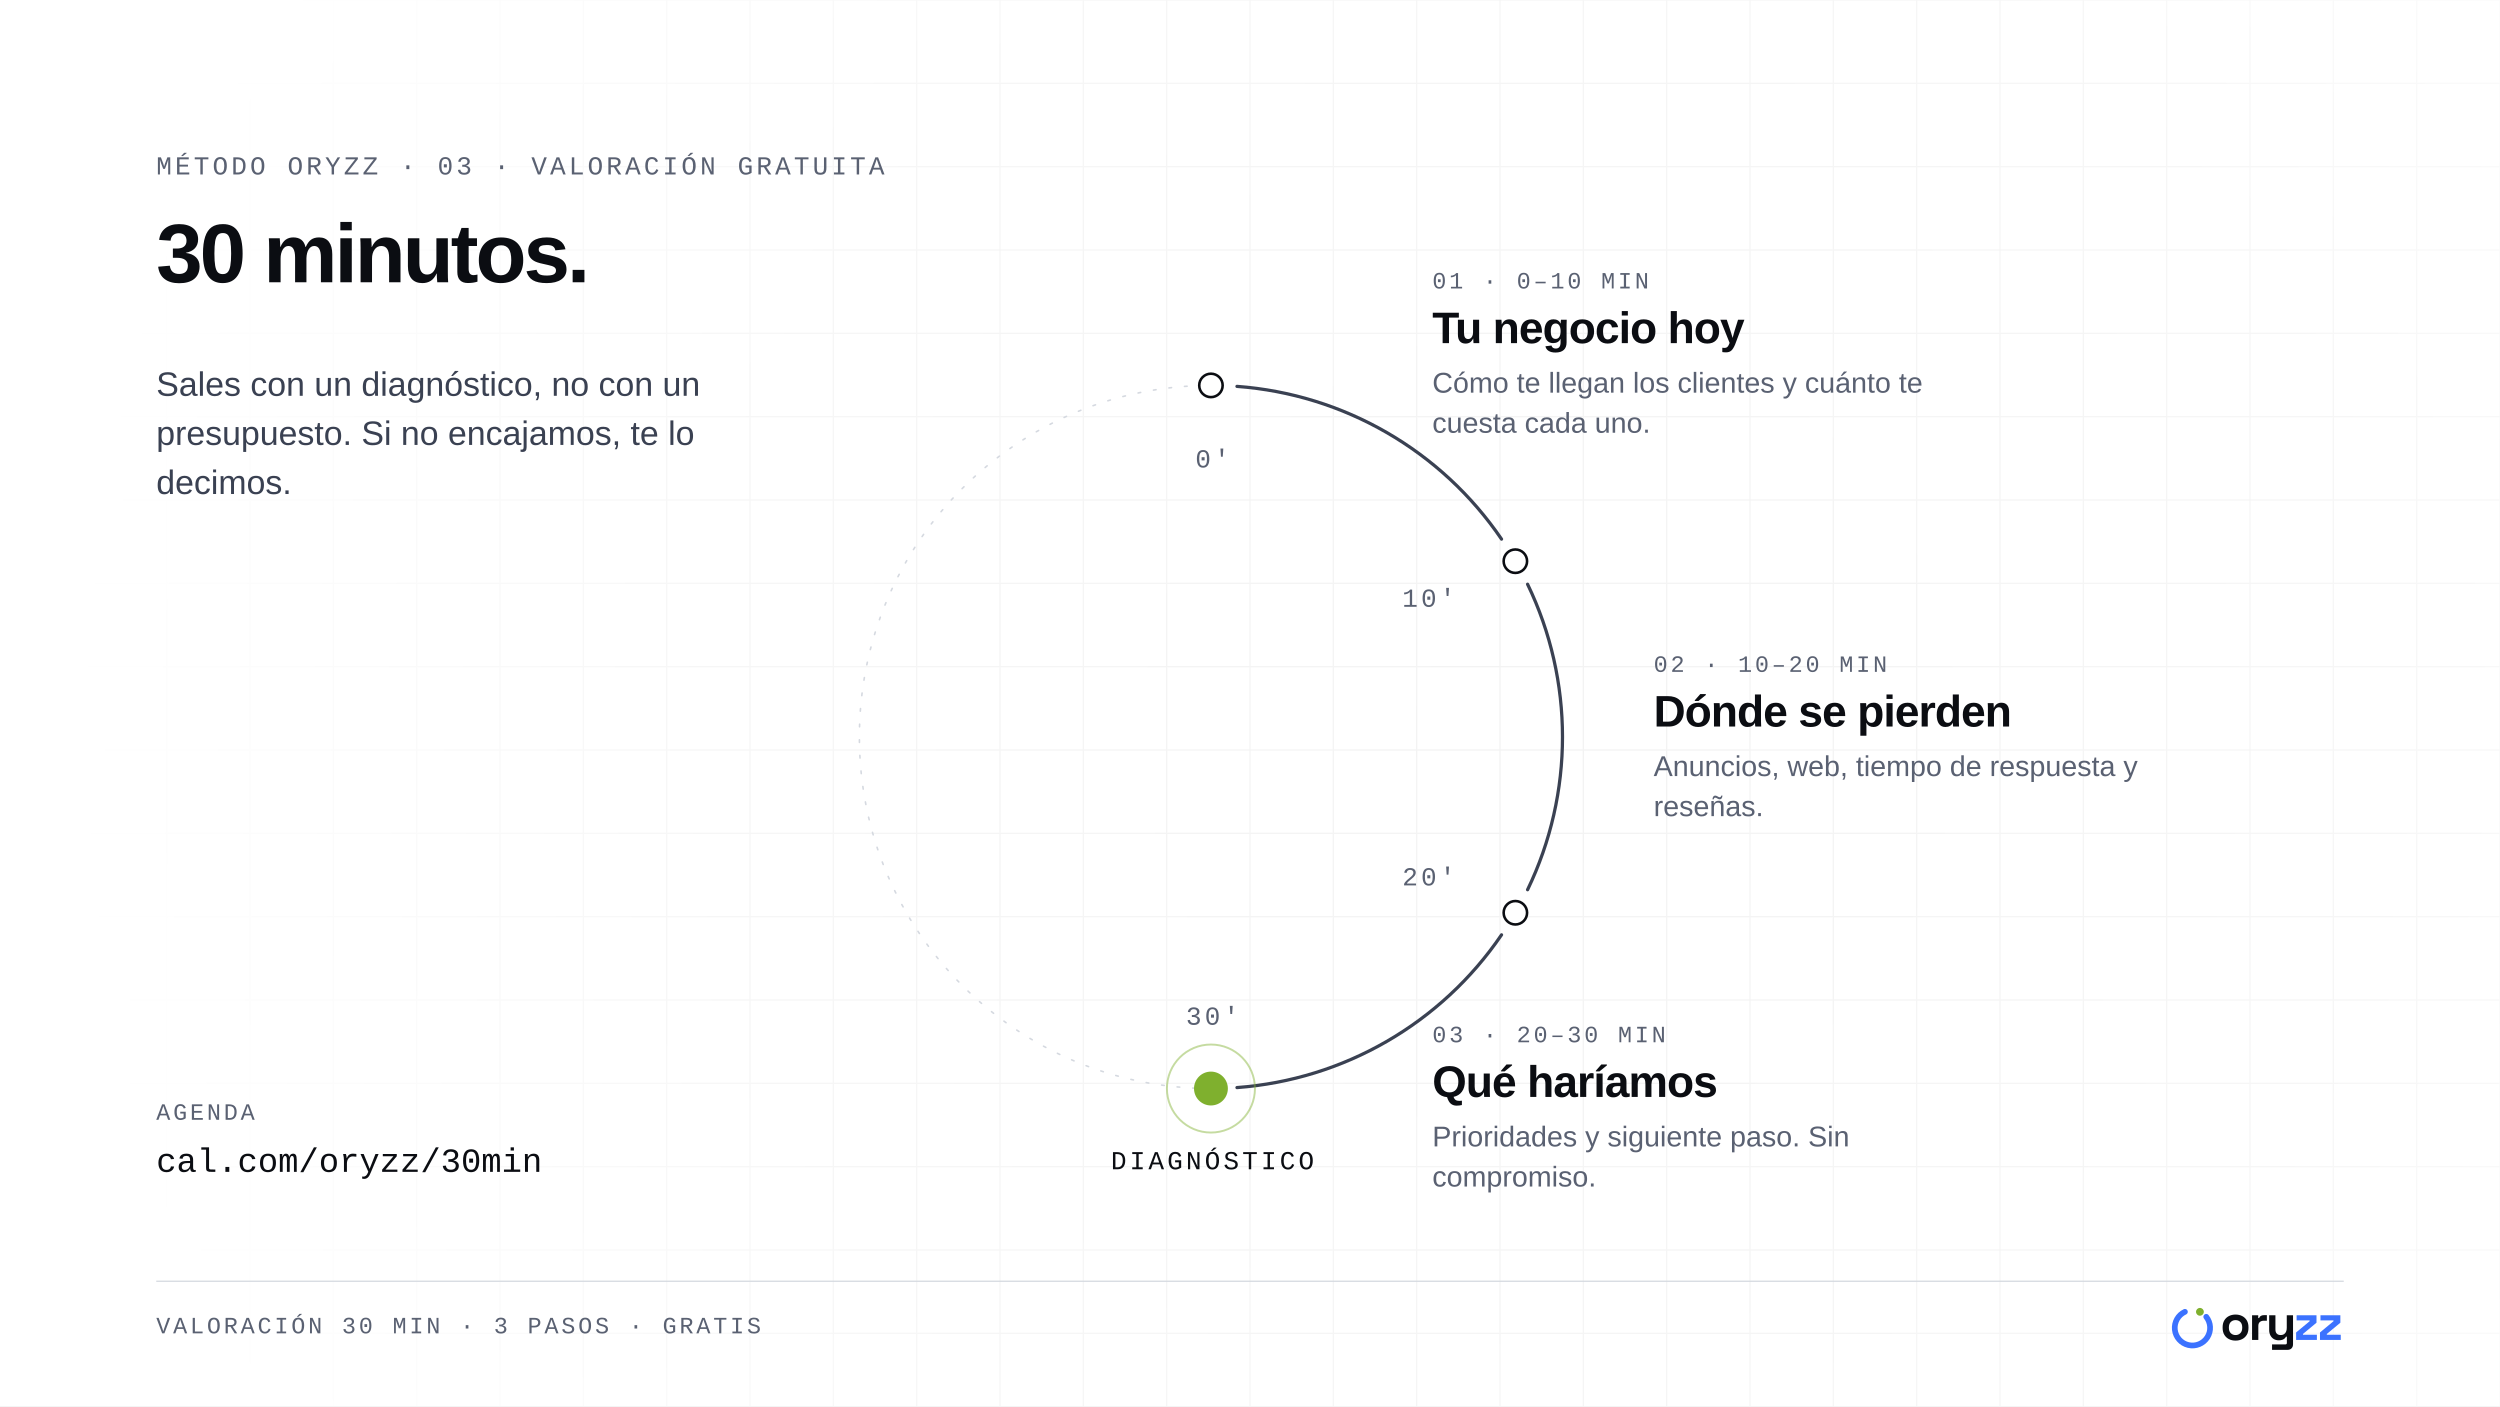
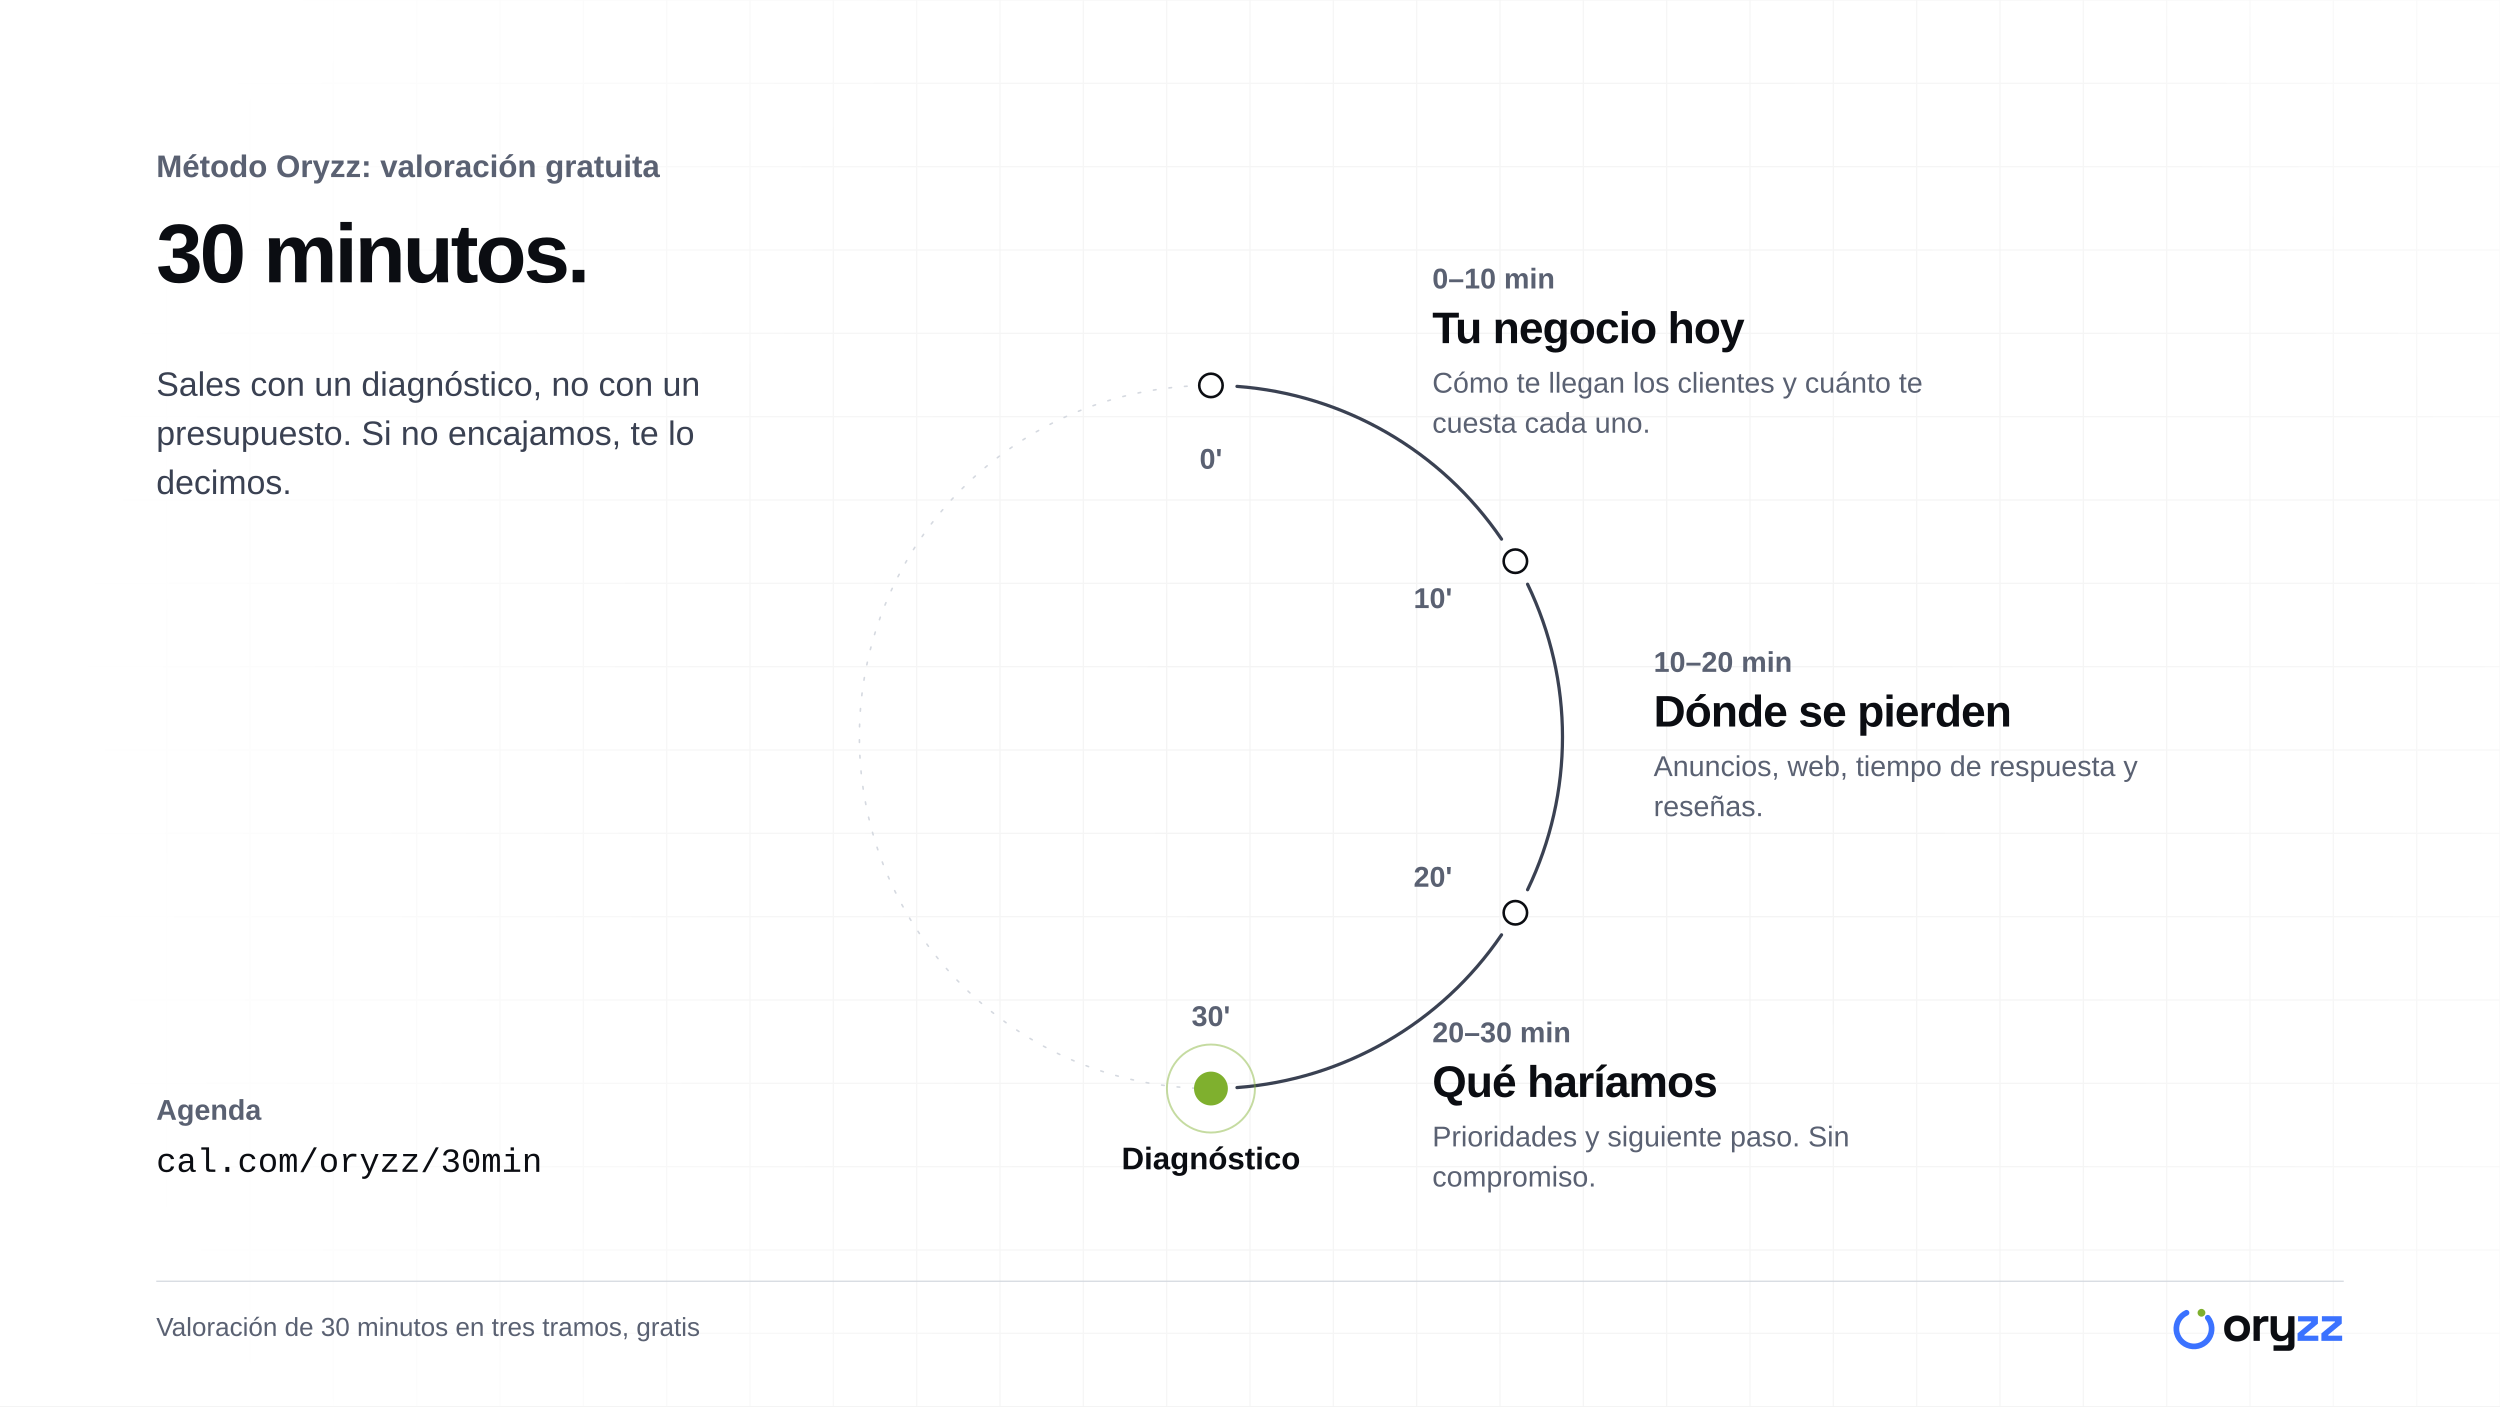
<svg xmlns="http://www.w3.org/2000/svg" viewBox="0 0 1920 1080" width="1920" height="1080" role="img" aria-label="Oryzz · diagrama · valoración de 30 minutos en 3 pasos">
  <rect width="1920" height="1080" fill="#FFFFFF" />
  <defs>
    <radialGradient id="rtg" cx="1190.4" cy="561.6" r="1152.0" gradientUnits="userSpaceOnUse">
      <stop offset="0" stop-color="#fff" />
      <stop offset="0.55" stop-color="#fff" stop-opacity=".75" />
      <stop offset="1" stop-color="#fff" stop-opacity="0" />
    </radialGradient>
    <mask id="rtm" maskUnits="userSpaceOnUse" x="0" y="0" width="1920" height="1080">
      <rect width="1920" height="1080" fill="url(#rtg)" />
    </mask>
  </defs>
  <g mask="url(#rtm)">
    <path d="M0.0 0V1080M64.0 0V1080M128.0 0V1080M192.0 0V1080M256.0 0V1080M320.0 0V1080M384.0 0V1080M448.0 0V1080M512.0 0V1080M576.0 0V1080M640.0 0V1080M704.0 0V1080M768.0 0V1080M832.0 0V1080M896.0 0V1080M960.0 0V1080M1024.0 0V1080M1088.0 0V1080M1152.0 0V1080M1216.0 0V1080M1280.0 0V1080M1344.0 0V1080M1408.0 0V1080M1472.0 0V1080M1536.0 0V1080M1600.0 0V1080M1664.0 0V1080M1728.0 0V1080M1792.0 0V1080M1856.0 0V1080M1920.0 0V1080M0 0.0H1920M0 64.0H1920M0 128.0H1920M0 192.0H1920M0 256.0H1920M0 320.0H1920M0 384.0H1920M0 448.0H1920M0 512.0H1920M0 576.0H1920M0 640.0H1920M0 704.0H1920M0 768.0H1920M0 832.0H1920M0 896.0H1920M0 960.0H1920M0 1024.0H1920" stroke="#0B0D12" stroke-opacity="0.05" stroke-width="1" fill="none" />
  </g>
-   <text x="120.00" y="134.00" font-family="'JetBrains Mono', Consolas, 'Courier New', monospace" font-weight="500" font-size="20" letter-spacing="2.40" fill="#5A6172">MÉTODO ORYZZ · 03 · VALORACIÓN GRATUITA</text>
+   <text x="120.00" y="136.00" font-family="Manrope, Arial, Helvetica, sans-serif" font-weight="600" font-size="24" fill="#5A6172">Método Oryzz: valoración gratuita</text>
  <text x="120.00" y="216.80" font-family="'Space Grotesk', Arial, Helvetica, sans-serif" font-weight="700" font-size="64" letter-spacing="-2.24" fill="#0B0D12">30 minutos.</text>
  <text x="120.00" y="304.00" font-family="Manrope, Arial, Helvetica, sans-serif" font-weight="400" font-size="26" fill="#3A4152">Sales con un diagnóstico, no con un</text>
  <text x="120.00" y="341.70" font-family="Manrope, Arial, Helvetica, sans-serif" font-weight="400" font-size="26" fill="#3A4152">presupuesto. Si no encajamos, te lo</text>
  <text x="120.00" y="379.40" font-family="Manrope, Arial, Helvetica, sans-serif" font-weight="400" font-size="26" fill="#3A4152">decimos.</text>
-   <text x="120.00" y="860.00" font-family="'JetBrains Mono', Consolas, 'Courier New', monospace" font-weight="500" font-size="18" letter-spacing="2.16" fill="#5A6172">AGENDA</text>
+   <text x="120.00" y="860.00" font-family="Manrope, Arial, Helvetica, sans-serif" font-weight="600" font-size="22" fill="#5A6172">Agenda</text>
  <text x="120.00" y="900.00" font-family="'JetBrains Mono', Consolas, 'Courier New', monospace" font-weight="500" font-size="26" fill="#0B0D12">cal.com/oryzz/30min</text>
  <path d="M930.00 836.00A270 270 0 0 1 930.00 296.00" fill="none" stroke="#D5D9E0" stroke-width="1.25" stroke-linecap="round" stroke-linejoin="round" stroke-dasharray="2 10" />
  <path d="M950.00 296.74A270 270 0 0 1 1153.18 414.05" fill="none" stroke="#3A4152" stroke-width="2.5" stroke-linecap="round" stroke-linejoin="round" />
  <path d="M1173.18 448.69A270 270 0 0 1 1173.18 683.31" fill="none" stroke="#3A4152" stroke-width="2.5" stroke-linecap="round" stroke-linejoin="round" />
  <path d="M1153.18 717.95A270 270 0 0 1 950.00 835.26" fill="none" stroke="#3A4152" stroke-width="2.5" stroke-linecap="round" stroke-linejoin="round" />
  <circle cx="930.0" cy="296.0" r="9" fill="#FFFFFF" stroke="#0B0D12" stroke-width="2" />
-   <text x="930.00" y="359.00" dx="1.20" font-family="'JetBrains Mono', Consolas, 'Courier New', monospace" font-weight="500" font-size="20" letter-spacing="2.40" text-anchor="middle" fill="#5A6172">0'</text>
+   <text x="930.00" y="360.00" font-family="Manrope, Arial, Helvetica, sans-serif" font-weight="600" font-size="22" text-anchor="middle" fill="#5A6172">0'</text>
  <circle cx="1163.8" cy="431.0" r="9" fill="#FFFFFF" stroke="#0B0D12" stroke-width="2" />
-   <text x="1115.33" y="466.00" dx="2.40" font-family="'JetBrains Mono', Consolas, 'Courier New', monospace" font-weight="500" font-size="20" letter-spacing="2.40" text-anchor="end" fill="#5A6172">10'</text>
+   <text x="1115.33" y="467.00" font-family="Manrope, Arial, Helvetica, sans-serif" font-weight="600" font-size="22" text-anchor="end" fill="#5A6172">10'</text>
  <circle cx="1163.8" cy="701.0" r="9" fill="#FFFFFF" stroke="#0B0D12" stroke-width="2" />
-   <text x="1115.33" y="680.00" dx="2.40" font-family="'JetBrains Mono', Consolas, 'Courier New', monospace" font-weight="500" font-size="20" letter-spacing="2.40" text-anchor="end" fill="#5A6172">20'</text>
+   <text x="1115.33" y="681.00" font-family="Manrope, Arial, Helvetica, sans-serif" font-weight="600" font-size="22" text-anchor="end" fill="#5A6172">20'</text>
  <circle cx="930.0" cy="836.0" r="33.8" fill="none" stroke="#7FB02E" stroke-width="1.5" opacity=".45" />
  <circle cx="930.0" cy="836.0" r="13" fill="#7FB02E" />
-   <text x="930.00" y="787.00" dx="1.20" font-family="'JetBrains Mono', Consolas, 'Courier New', monospace" font-weight="500" font-size="20" letter-spacing="2.40" text-anchor="middle" fill="#5A6172">30'</text>
-   <text x="1100.00" y="221.55" font-family="'JetBrains Mono', Consolas, 'Courier New', monospace" font-weight="500" font-size="18" letter-spacing="2.16" fill="#5A6172">01 · 0–10 MIN</text>
+   <text x="930.00" y="788.00" font-family="Manrope, Arial, Helvetica, sans-serif" font-weight="600" font-size="22" text-anchor="middle" fill="#5A6172">30'</text>
+   <text x="1100.00" y="221.55" font-family="Manrope, Arial, Helvetica, sans-serif" font-weight="600" font-size="22" fill="#5A6172">0–10 min</text>
  <text x="1100.00" y="263.55" font-family="'Space Grotesk', Arial, Helvetica, sans-serif" font-weight="600" font-size="34" letter-spacing="-0.68" fill="#0B0D12">Tu negocio hoy</text>
  <text x="1100.00" y="301.55" font-family="Manrope, Arial, Helvetica, sans-serif" font-weight="400" font-size="22" fill="#5A6172">Cómo te llegan los clientes y cuánto te</text>
  <text x="1100.00" y="332.35" font-family="Manrope, Arial, Helvetica, sans-serif" font-weight="400" font-size="22" fill="#5A6172">cuesta cada uno.</text>
-   <text x="1270.00" y="516.00" font-family="'JetBrains Mono', Consolas, 'Courier New', monospace" font-weight="500" font-size="18" letter-spacing="2.16" fill="#5A6172">02 · 10–20 MIN</text>
+   <text x="1270.00" y="516.00" font-family="Manrope, Arial, Helvetica, sans-serif" font-weight="600" font-size="22" fill="#5A6172">10–20 min</text>
  <text x="1270.00" y="558.00" font-family="'Space Grotesk', Arial, Helvetica, sans-serif" font-weight="600" font-size="34" letter-spacing="-0.68" fill="#0B0D12">Dónde se pierden</text>
  <text x="1270.00" y="596.00" font-family="Manrope, Arial, Helvetica, sans-serif" font-weight="400" font-size="22" fill="#5A6172">Anuncios, web, tiempo de respuesta y</text>
  <text x="1270.00" y="626.80" font-family="Manrope, Arial, Helvetica, sans-serif" font-weight="400" font-size="22" fill="#5A6172">reseñas.</text>
-   <text x="1100.00" y="800.45" font-family="'JetBrains Mono', Consolas, 'Courier New', monospace" font-weight="500" font-size="18" letter-spacing="2.16" fill="#5A6172">03 · 20–30 MIN</text>
+   <text x="1100.00" y="800.45" font-family="Manrope, Arial, Helvetica, sans-serif" font-weight="600" font-size="22" fill="#5A6172">20–30 min</text>
  <text x="1100.00" y="842.45" font-family="'Space Grotesk', Arial, Helvetica, sans-serif" font-weight="600" font-size="34" letter-spacing="-0.68" fill="#0B0D12">Qué haríamos</text>
  <text x="1100.00" y="880.45" font-family="Manrope, Arial, Helvetica, sans-serif" font-weight="400" font-size="22" fill="#5A6172">Prioridades y siguiente paso. Sin</text>
  <text x="1100.00" y="911.25" font-family="Manrope, Arial, Helvetica, sans-serif" font-weight="400" font-size="22" fill="#5A6172">compromiso.</text>
-   <text x="930.00" y="898.00" dx="1.20" font-family="'JetBrains Mono', Consolas, 'Courier New', monospace" font-weight="500" font-size="20" letter-spacing="2.40" text-anchor="middle" fill="#0B0D12">DIAGNÓSTICO</text>
+   <text x="930.00" y="898.00" font-family="Manrope, Arial, Helvetica, sans-serif" font-weight="600" font-size="24" text-anchor="middle" fill="#0B0D12">Diagnóstico</text>
  <path d="M120 984H1800" stroke="#D5D9E0" stroke-width="1" />
-   <text x="120.00" y="1024.00" font-family="'JetBrains Mono', Consolas, 'Courier New', monospace" font-weight="500" font-size="18" letter-spacing="2.16" fill="#5A6172">VALORACIÓN 30 MIN · 3 PASOS · GRATIS</text>
-   <svg x="1668.00" y="1004.00" width="132.00" height="32.69" viewBox="0 4.0 3456.6 856.1" aria-label="oryzz">
+   <text x="120.00" y="1026.00" font-family="Manrope, Arial, Helvetica, sans-serif" font-weight="500" font-size="20" fill="#5A6172">Valoración de 30 minutos en tres tramos, gratis</text>
+   <svg x="1668.00" y="1004.00" width="132.00" height="34.61" viewBox="-32.00 -15.34 3460.60 907.44" aria-label="oryzz">
    <g transform="translate(-109.81 -105.81) scale(10.4582)">
      <path d="M35.58 19.21A34 34 0 1 0 76.59 28.81" fill="none" stroke="#3B72FF" stroke-width="11.0" stroke-linecap="round" />
      <circle cx="64.42" cy="19.21" r="7.5" fill="#7FB02E" />
    </g>
    <path d="M1280.6 674.1Q1206.6 674.1 1147.6 644.1Q1088.6 614.1 1054.6 557.1Q1020.6 500.1 1020.6 420.1V404.1Q1020.6 324.1 1054.6 267.1Q1088.6 210.1 1147.6 180.1Q1206.6 150.1 1280.6 150.1Q1354.6 150.1 1413.6 180.1Q1472.6 210.1 1506.6 267.1Q1540.6 324.1 1540.6 404.1V420.1Q1540.6 500.1 1506.6 557.1Q1472.6 614.1 1413.6 644.1Q1354.6 674.1 1280.6 674.1ZM1280.6 562.1Q1338.6 562.1 1376.6 524.6Q1414.6 487.1 1414.6 417.1V407.1Q1414.6 337.1 1377.1 299.6Q1339.6 262.1 1280.6 262.1Q1222.6 262.1 1184.6 299.6Q1146.6 337.1 1146.6 407.1V417.1Q1146.6 487.1 1184.6 524.6Q1222.6 562.1 1280.6 562.1ZM1612.6 660.1V164.1H1736.6V220.1H1754.6Q1765.6 190.1 1791.1 176.1Q1816.6 162.1 1850.6 162.1H1910.6V274.1H1848.6Q1800.6 274.1 1769.6 299.6Q1738.6 325.1 1738.6 378.1V660.1ZM2014.6 860.1V750.1H2284.6Q2312.6 750.1 2312.6 720.1V595.1H2294.6Q2286.6 612.1 2269.6 629.1Q2252.6 646.1 2223.6 657.1Q2194.6 668.1 2149.6 668.1Q2091.6 668.1 2048.1 641.6Q2004.6 615.1 1980.6 568.1Q1956.6 521.1 1956.6 460.1V164.1H2082.6V450.1Q2082.6 506.1 2110.1 534.1Q2137.6 562.1 2188.6 562.1Q2246.6 562.1 2278.6 523.6Q2310.6 485.1 2310.6 416.1V164.1H2436.6V748.1Q2436.6 799.1 2406.6 829.6Q2376.6 860.1 2326.6 860.1Z" fill="#0B0D12" />
    <path d="M2498.6 660.1V510.1L2770.6 284.1V268.1H2508.6V164.1H2908.6V314.1L2636.6 540.1V556.1H2916.6V660.1ZM2978.6 660.1V510.1L3250.6 284.1V268.1H2988.6V164.1H3388.6V314.1L3116.6 540.1V556.1H3396.6V660.1Z" fill="#3B72FF" />
  </svg>
</svg>
